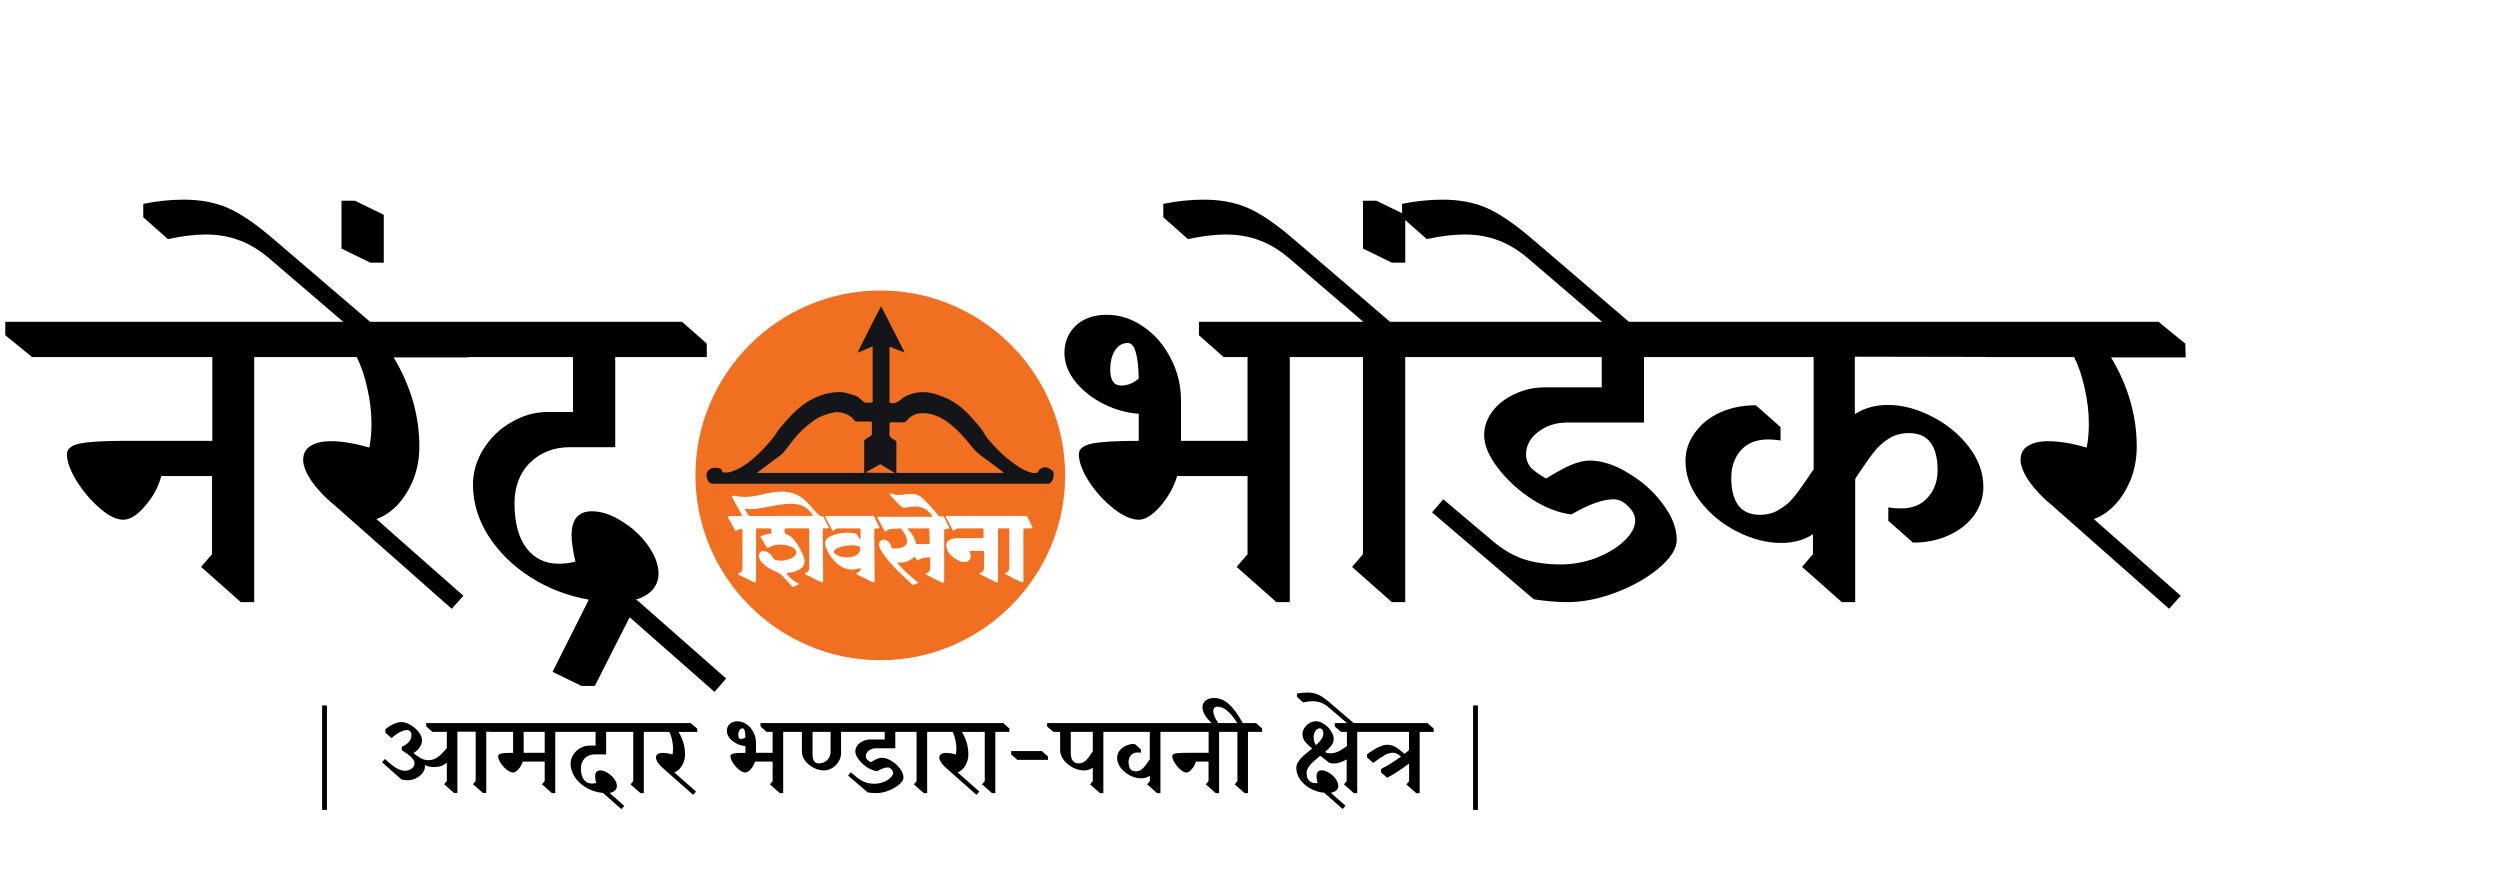
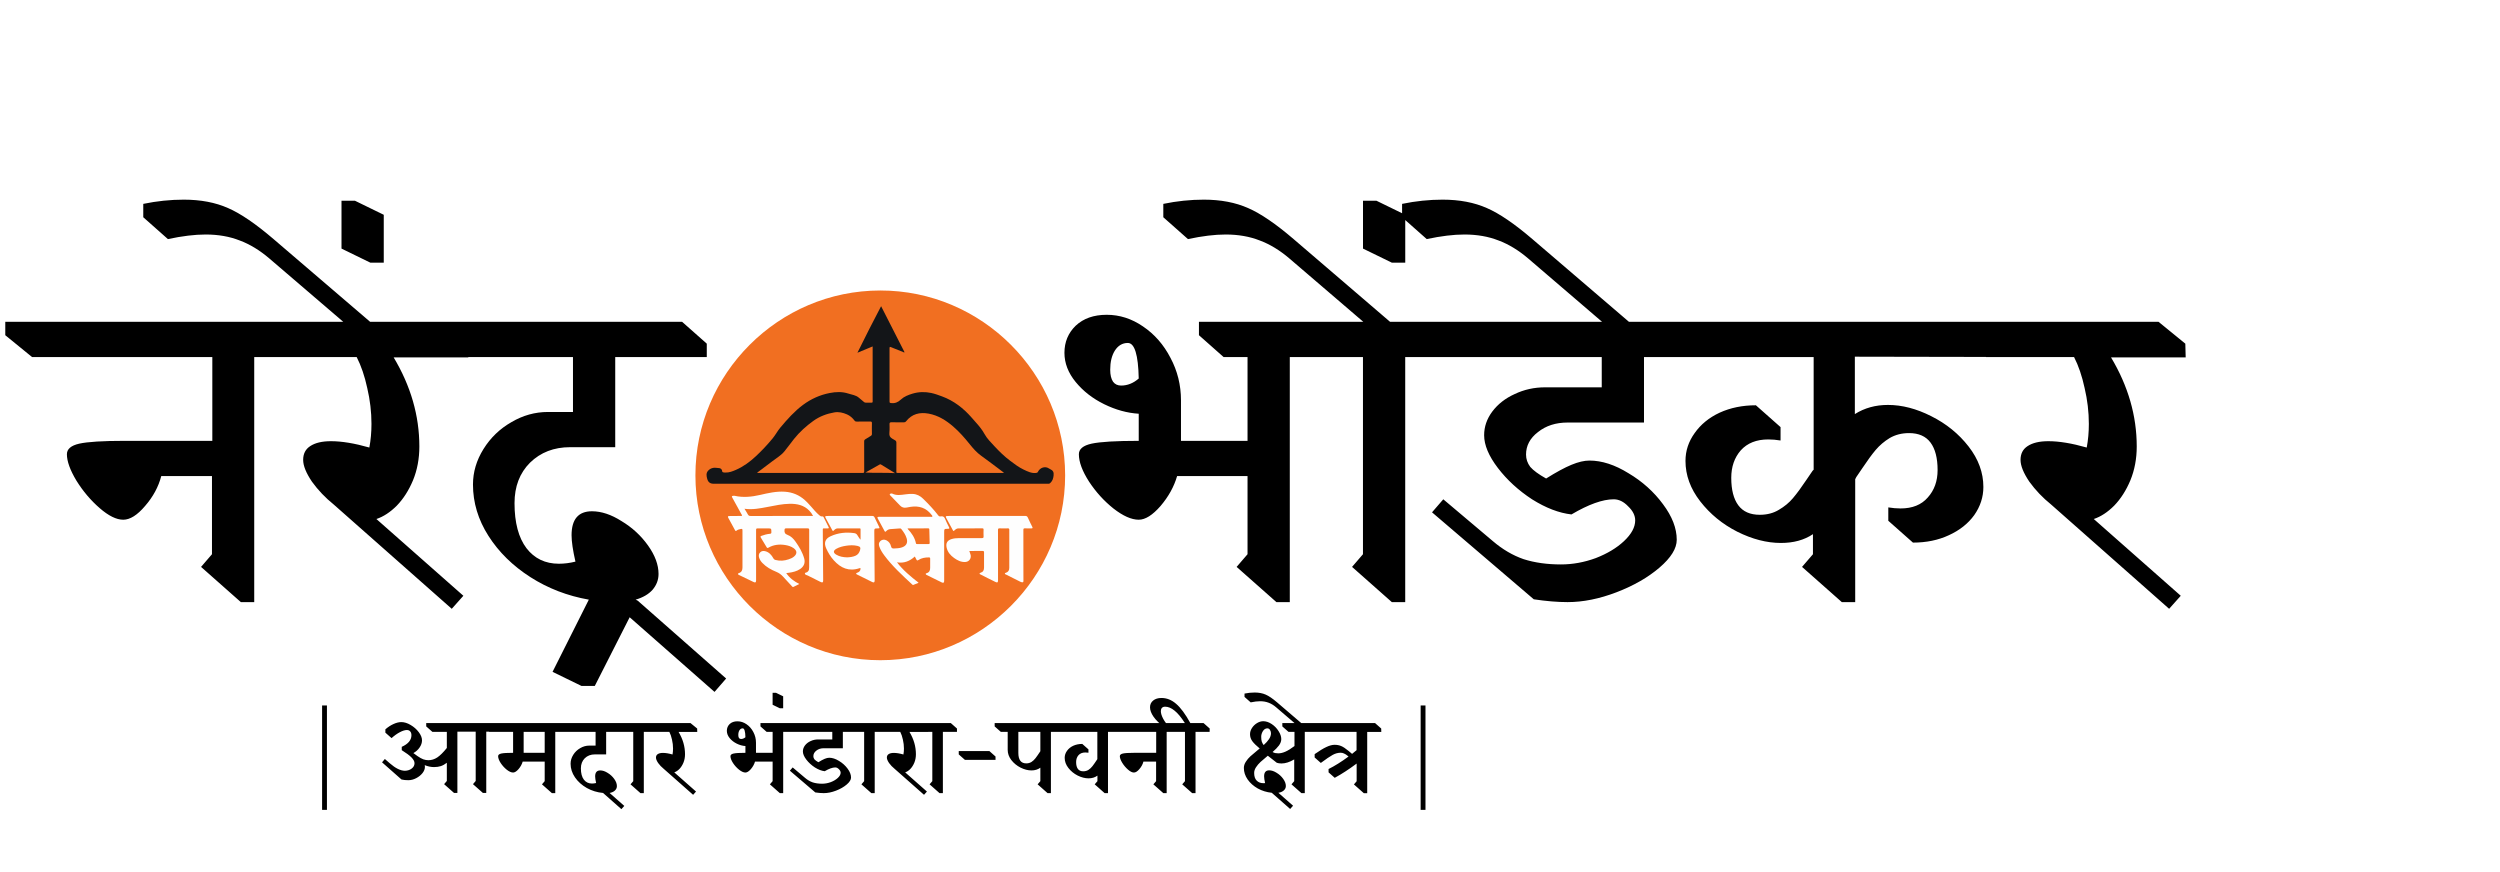
<svg xmlns="http://www.w3.org/2000/svg" width="284" height="99" viewBox="0 0 284 99" fill="none">
  <path d="M28.88 40.56V68.4H27.36L22.84 64.4L24.08 62.96V54.08H18.32C18 55.307 17.387 56.44 16.48 57.48C15.6 58.52 14.773 59.04 14 59.04C13.227 59.04 12.333 58.6 11.32 57.72C10.307 56.84 9.427 55.8 8.68 54.6C7.96 53.4 7.6 52.4 7.6 51.6C7.6 51.013 8.067 50.613 9 50.4C9.96 50.187 11.68 50.08 14.16 50.08H24.12V40.56H3.64L0.6 38.08V36.56H32.52L35.32 39.04L35.28 40.56H28.88ZM44.719 40.6C46.665 43.853 47.639 47.227 47.639 50.72C47.639 52.107 47.399 53.387 46.919 54.56C46.439 55.707 45.825 56.667 45.079 57.44C44.332 58.187 43.559 58.693 42.759 58.96L52.639 67.68L51.319 69.16L37.919 57.32C36.959 56.547 36.132 55.68 35.439 54.72C34.772 53.733 34.439 52.907 34.439 52.24C34.439 51.547 34.705 51.027 35.239 50.68C35.799 50.307 36.585 50.12 37.599 50.12C38.825 50.12 40.279 50.36 41.959 50.84C42.119 49.987 42.199 49.093 42.199 48.16C42.199 46.8 42.039 45.44 41.719 44.08C41.425 42.72 41.025 41.547 40.519 40.56H30.519L27.479 38.08V36.56H50.119L53.159 39.04L53.199 40.6H44.719ZM20.875 22.68C22.795 22.68 24.475 23 25.915 23.64C27.329 24.253 29.049 25.427 31.075 27.16L42.515 36.96L41.235 38.48L30.595 29.36C29.502 28.427 28.382 27.747 27.235 27.32C26.089 26.867 24.795 26.64 23.355 26.64C22.129 26.64 20.702 26.813 19.075 27.16L16.275 24.68V23.16C17.822 22.84 19.355 22.68 20.875 22.68ZM43.595 29.84H42.075L38.795 28.24V22.8H40.315L43.595 24.4V29.84ZM71.53 70.12L67.57 77.92H66.05L62.77 76.32L66.89 68.12C64.464 67.693 62.25 66.84 60.25 65.56C58.25 64.28 56.664 62.72 55.49 60.88C54.317 59.04 53.73 57.093 53.73 55.04C53.73 53.627 54.13 52.28 54.93 51C55.73 49.72 56.784 48.707 58.09 47.96C59.397 47.187 60.784 46.8 62.25 46.8H65.09V40.56H49.97L47.17 38.08V36.56H77.49L80.29 39.04V40.56H69.89V50.8H64.77C62.93 50.8 61.41 51.387 60.21 52.56C59.037 53.733 58.45 55.267 58.45 57.16C58.45 59.373 58.904 61.08 59.81 62.28C60.717 63.453 61.944 64.04 63.49 64.04C64.104 64.04 64.73 63.96 65.37 63.8C65.077 62.52 64.93 61.52 64.93 60.8C64.93 58.987 65.704 58.08 67.25 58.08C68.317 58.08 69.437 58.453 70.61 59.2C71.81 59.92 72.81 60.84 73.61 61.96C74.41 63.08 74.81 64.16 74.81 65.2C74.81 65.867 74.584 66.467 74.13 67C73.677 67.507 73.037 67.88 72.21 68.12L72.45 68.24L82.49 77.08L81.17 78.6L71.53 70.12Z" fill="black" />
  <path d="M146.52 40.56V68.4H145L140.48 64.4L141.72 62.96V54.08H133.72C133.373 55.28 132.747 56.413 131.84 57.48C130.933 58.52 130.107 59.04 129.36 59.04C128.533 59.04 127.573 58.613 126.48 57.76C125.413 56.907 124.493 55.893 123.72 54.72C122.947 53.52 122.56 52.48 122.56 51.6C122.56 51.013 123.04 50.613 124 50.4C124.987 50.187 126.773 50.08 129.36 50.08V47C128.053 46.92 126.747 46.56 125.44 45.92C124.133 45.28 123.053 44.44 122.2 43.4C121.347 42.36 120.92 41.253 120.92 40.08C120.92 38.853 121.347 37.827 122.2 37C123.08 36.173 124.253 35.76 125.72 35.76C127.187 35.76 128.56 36.2 129.84 37.08C131.147 37.96 132.187 39.147 132.96 40.64C133.76 42.133 134.16 43.747 134.16 45.48V50.08H141.72V40.56H139L136.2 38.08V36.56H150.12L152.92 39.04V40.56H146.52ZM126.12 42C126.12 42.587 126.227 43.04 126.44 43.36C126.653 43.653 126.96 43.8 127.36 43.8C128.08 43.8 128.747 43.533 129.36 43C129.307 40.307 128.893 38.96 128.12 38.96C127.507 38.96 127.013 39.253 126.64 39.84C126.293 40.4 126.12 41.12 126.12 42ZM159.633 40.56V68.4H158.113L153.593 64.4L154.833 62.96V40.56H152.113L149.312 38.08V36.56H154.873L146.472 29.36C145.379 28.427 144.259 27.747 143.112 27.32C141.966 26.867 140.672 26.64 139.232 26.64C138.006 26.64 136.579 26.813 134.952 27.16L132.152 24.68V23.16C133.699 22.84 135.232 22.68 136.752 22.68C138.672 22.68 140.352 23 141.792 23.64C143.206 24.253 144.926 25.427 146.952 27.16L157.913 36.56H163.233L166.033 39.04V40.56H159.633ZM159.637 29.84H158.117L154.837 28.24V22.8H156.357L159.637 24.4V29.84ZM178.078 48C176.744 48 175.624 48.36 174.718 49.08C173.811 49.773 173.358 50.627 173.358 51.64C173.358 52.147 173.518 52.613 173.838 53.04C174.184 53.44 174.784 53.88 175.638 54.36C176.784 53.64 177.744 53.12 178.518 52.8C179.291 52.48 179.971 52.32 180.558 52.32C181.971 52.32 183.451 52.8 184.998 53.76C186.571 54.693 187.878 55.867 188.918 57.28C189.958 58.667 190.478 60.013 190.478 61.32C190.478 62.307 189.824 63.36 188.518 64.48C187.211 65.6 185.584 66.533 183.638 67.28C181.691 68.027 179.838 68.4 178.078 68.4C176.931 68.4 175.651 68.293 174.238 68.08L162.678 58.2L163.958 56.72L169.598 61.48C170.691 62.413 171.851 63.093 173.078 63.52C174.331 63.92 175.744 64.12 177.318 64.12C178.651 64.12 179.971 63.88 181.278 63.4C182.584 62.893 183.651 62.253 184.477 61.48C185.331 60.68 185.758 59.893 185.758 59.12C185.758 58.56 185.491 58.027 184.958 57.52C184.451 56.987 183.904 56.72 183.318 56.72C182.064 56.72 180.464 57.293 178.518 58.44C177.104 58.28 175.611 57.707 174.038 56.72C172.491 55.707 171.198 54.52 170.158 53.16C169.118 51.8 168.598 50.56 168.598 49.44C168.598 48.48 168.904 47.587 169.518 46.76C170.158 45.907 171.011 45.24 172.078 44.76C173.144 44.253 174.291 44 175.518 44H181.958V40.56H160.837L158.037 38.08V36.56H191.958L194.758 39.04V40.56H186.758V48H178.078ZM163.877 22.68C165.797 22.68 167.477 23 168.917 23.64C170.331 24.253 172.051 25.427 174.077 27.16L185.517 36.96L184.237 38.48L173.597 29.36C172.504 28.427 171.384 27.747 170.237 27.32C169.091 26.867 167.797 26.64 166.357 26.64C165.131 26.64 163.704 26.813 162.077 27.16L159.277 24.68V23.16C160.824 22.84 162.357 22.68 163.877 22.68ZM210.711 47.04C211.804 46.347 213.058 46 214.471 46C216.071 46 217.711 46.427 219.391 47.28C221.098 48.133 222.511 49.28 223.631 50.72C224.751 52.16 225.311 53.693 225.311 55.32C225.311 56.467 224.964 57.533 224.271 58.52C223.578 59.48 222.618 60.24 221.391 60.8C220.191 61.36 218.831 61.64 217.311 61.64L214.511 59.16V57.64C214.991 57.72 215.458 57.76 215.911 57.76C217.244 57.76 218.271 57.347 218.991 56.52C219.738 55.693 220.111 54.653 220.111 53.4C220.111 52.04 219.844 51 219.311 50.28C218.778 49.56 217.964 49.2 216.871 49.2C216.044 49.2 215.311 49.387 214.671 49.76C214.058 50.133 213.524 50.587 213.071 51.12C212.644 51.627 212.138 52.32 211.551 53.2L210.871 54.2L210.751 54.44V68.4H209.231L204.711 64.4L205.951 62.96V60.68C204.964 61.347 203.751 61.68 202.311 61.68C200.711 61.68 199.058 61.253 197.351 60.4C195.671 59.547 194.271 58.4 193.151 56.96C192.031 55.52 191.471 53.987 191.471 52.36C191.471 51.213 191.818 50.16 192.511 49.2C193.204 48.213 194.151 47.44 195.351 46.88C196.578 46.32 197.951 46.04 199.471 46.04L202.271 48.52V50.04C201.791 49.96 201.324 49.92 200.871 49.92C199.538 49.92 198.498 50.333 197.751 51.16C197.031 51.987 196.671 53.027 196.671 54.28C196.671 55.64 196.938 56.68 197.471 57.4C198.004 58.12 198.818 58.48 199.911 58.48C200.738 58.48 201.458 58.293 202.071 57.92C202.711 57.547 203.244 57.107 203.671 56.6C204.124 56.067 204.644 55.36 205.231 54.48L205.911 53.48L206.031 53.36V40.56H188.111L185.311 38.08V36.56H228.791L231.591 39.04V40.56L210.711 40.52V47.04ZM239.813 40.6C241.759 43.853 242.733 47.227 242.733 50.72C242.733 52.107 242.493 53.387 242.013 54.56C241.533 55.707 240.919 56.667 240.173 57.44C239.426 58.187 238.653 58.693 237.853 58.96L247.733 67.68L246.413 69.16L233.013 57.32C232.053 56.547 231.226 55.68 230.533 54.72C229.866 53.733 229.533 52.907 229.533 52.24C229.533 51.547 229.799 51.027 230.333 50.68C230.893 50.307 231.679 50.12 232.692 50.12C233.919 50.12 235.373 50.36 237.053 50.84C237.213 49.987 237.293 49.093 237.293 48.16C237.293 46.8 237.133 45.44 236.812 44.08C236.519 42.72 236.119 41.547 235.613 40.56H225.612L222.572 38.08V36.56H245.213L248.253 39.04L248.293 40.6H239.813Z" fill="black" />
-   <path d="M37.14 92H36.59V80.14H37.14V92ZM55.239 83.12V90.08H54.859L53.73 89.08L54.039 88.72V83.12H51.959V90.08H51.58L50.45 89.08L50.76 88.72V86.65C50.539 86.823 50.313 86.95 50.08 87.03C49.853 87.103 49.596 87.14 49.309 87.14C48.956 87.14 48.603 87.067 48.249 86.92C48.263 87 48.27 87.06 48.27 87.1C48.276 87.34 48.186 87.58 47.999 87.82C47.813 88.053 47.573 88.247 47.279 88.4C46.986 88.553 46.686 88.63 46.38 88.63C46.266 88.63 46.13 88.623 45.969 88.61C45.809 88.59 45.69 88.57 45.609 88.55L43.4 86.6L43.719 86.22L44.27 86.7C44.923 87.273 45.503 87.56 46.01 87.56C46.323 87.547 46.58 87.46 46.779 87.3C46.986 87.14 47.09 86.94 47.09 86.7C47.09 86.5 46.976 86.283 46.749 86.05C46.523 85.817 46.153 85.54 45.639 85.22V84.84C45.999 84.68 46.273 84.49 46.459 84.27C46.646 84.043 46.739 83.797 46.739 83.53C46.739 83.337 46.693 83.19 46.599 83.09C46.513 82.983 46.386 82.93 46.219 82.93C45.999 82.93 45.733 83.013 45.419 83.18C45.113 83.34 44.8 83.563 44.48 83.85L43.779 83.23V82.85C44.08 82.59 44.386 82.39 44.7 82.25C45.02 82.103 45.316 82.03 45.59 82.03C45.929 82.03 46.283 82.14 46.65 82.36C47.016 82.573 47.323 82.843 47.569 83.17C47.816 83.497 47.94 83.807 47.94 84.1C47.94 84.38 47.849 84.65 47.669 84.91C47.496 85.17 47.26 85.383 46.959 85.55C47.113 85.65 47.273 85.767 47.44 85.9C47.679 86.067 47.896 86.187 48.09 86.26C48.289 86.327 48.48 86.36 48.66 86.36C49.013 86.36 49.349 86.257 49.669 86.05C49.989 85.837 50.353 85.477 50.76 84.97V83.14H49.12L48.419 82.52V82.14H56.139L56.84 82.76V83.12H55.239ZM63.078 83.14V90.1H62.697L61.568 89.1L61.877 88.74V86.52H59.377C59.291 86.82 59.134 87.103 58.907 87.37C58.681 87.63 58.474 87.76 58.288 87.76C58.081 87.76 57.841 87.653 57.568 87.44C57.301 87.227 57.071 86.973 56.877 86.68C56.684 86.38 56.587 86.12 56.587 85.9C56.587 85.753 56.708 85.653 56.947 85.6C57.194 85.547 57.641 85.52 58.288 85.52V83.14H55.578L54.837 82.52V82.14H63.977L64.677 82.76V83.14H63.078ZM61.877 83.14H59.487V85.52H61.867L61.877 85.53V83.14ZM67.569 85.7C67.109 85.7 66.729 85.847 66.429 86.14C66.136 86.433 65.989 86.817 65.989 87.29C65.989 87.843 66.103 88.27 66.329 88.57C66.556 88.863 66.863 89.01 67.249 89.01C67.403 89.01 67.559 88.99 67.719 88.95C67.646 88.63 67.609 88.38 67.609 88.2C67.609 87.747 67.803 87.52 68.189 87.52C68.456 87.52 68.736 87.613 69.029 87.8C69.329 87.98 69.579 88.21 69.779 88.49C69.979 88.77 70.079 89.04 70.079 89.3C70.079 89.493 70.006 89.66 69.859 89.8C69.713 89.94 69.509 90.033 69.249 90.08L70.919 91.55L70.589 91.92L68.509 90.08C67.849 90.02 67.236 89.833 66.669 89.52C66.103 89.2 65.653 88.797 65.319 88.31C64.986 87.823 64.819 87.307 64.819 86.76C64.819 86.407 64.919 86.07 65.119 85.75C65.319 85.43 65.583 85.177 65.909 84.99C66.236 84.797 66.583 84.7 66.949 84.7H67.659V83.14H63.879L63.179 82.52V82.14H70.759L71.459 82.76V83.14H68.859V85.7H67.569ZM73.137 83.14V90.1H72.757L71.627 89.1L71.937 88.74V83.14H71.257L70.557 82.52V82.14H74.037L74.737 82.76V83.14H73.137ZM77.088 83.15C77.575 83.963 77.818 84.807 77.818 85.68C77.818 86.027 77.758 86.347 77.638 86.64C77.518 86.927 77.365 87.167 77.178 87.36C76.991 87.547 76.798 87.673 76.598 87.74L79.068 89.92L78.738 90.29L75.388 87.33C75.148 87.137 74.941 86.92 74.768 86.68C74.601 86.433 74.518 86.227 74.518 86.06C74.518 85.887 74.585 85.757 74.718 85.67C74.858 85.577 75.055 85.53 75.308 85.53C75.615 85.53 75.978 85.59 76.398 85.71C76.438 85.497 76.458 85.273 76.458 85.04C76.458 84.7 76.418 84.36 76.338 84.02C76.265 83.68 76.165 83.387 76.038 83.14H73.538L72.778 82.52V82.14H78.438L79.198 82.76L79.208 83.15H77.088ZM88.97 83.14V90.1H88.59L87.46 89.1L87.77 88.74V86.52H85.77C85.683 86.82 85.526 87.103 85.3 87.37C85.073 87.63 84.867 87.76 84.68 87.76C84.473 87.76 84.233 87.653 83.96 87.44C83.693 87.227 83.463 86.973 83.27 86.68C83.076 86.38 82.98 86.12 82.98 85.9C82.98 85.753 83.1 85.653 83.34 85.6C83.587 85.547 84.033 85.52 84.68 85.52V84.75C84.353 84.73 84.026 84.64 83.7 84.48C83.373 84.32 83.103 84.11 82.89 83.85C82.677 83.59 82.57 83.313 82.57 83.02C82.57 82.713 82.677 82.457 82.89 82.25C83.11 82.043 83.403 81.94 83.77 81.94C84.136 81.94 84.48 82.05 84.8 82.27C85.126 82.49 85.386 82.787 85.58 83.16C85.78 83.533 85.88 83.937 85.88 84.37V85.52H87.77V83.14H87.09L86.39 82.52V82.14H89.87L90.57 82.76V83.14H88.97ZM83.87 83.5C83.87 83.647 83.897 83.76 83.95 83.84C84.003 83.913 84.08 83.95 84.18 83.95C84.36 83.95 84.526 83.883 84.68 83.75C84.666 83.077 84.563 82.74 84.37 82.74C84.216 82.74 84.093 82.813 84 82.96C83.913 83.1 83.87 83.28 83.87 83.5ZM99.535 85C99.201 85 98.921 85.09 98.695 85.27C98.468 85.443 98.355 85.657 98.355 85.91C98.355 86.037 98.395 86.153 98.475 86.26C98.561 86.36 98.712 86.47 98.925 86.59C99.212 86.41 99.451 86.28 99.645 86.2C99.838 86.12 100.008 86.08 100.155 86.08C100.508 86.08 100.878 86.2 101.265 86.44C101.658 86.673 101.985 86.967 102.245 87.32C102.505 87.667 102.635 88.003 102.635 88.33C102.635 88.577 102.472 88.84 102.145 89.12C101.818 89.4 101.412 89.633 100.925 89.82C100.438 90.007 99.975 90.1 99.535 90.1C99.248 90.1 98.928 90.073 98.575 90.02L96.335 88.1L96.655 87.73L97.155 88.15C97.541 88.477 97.895 88.707 98.215 88.84C98.535 88.967 98.912 89.03 99.345 89.03C99.678 89.03 100.008 88.97 100.335 88.85C100.662 88.723 100.928 88.563 101.135 88.37C101.348 88.17 101.455 87.973 101.455 87.78C101.455 87.64 101.388 87.507 101.255 87.38C101.128 87.247 100.992 87.18 100.845 87.18C100.532 87.18 100.132 87.323 99.645 87.61C99.291 87.57 98.918 87.427 98.525 87.18C98.138 86.927 97.815 86.63 97.555 86.29C97.295 85.95 97.165 85.64 97.165 85.36C97.165 85.12 97.242 84.897 97.395 84.69C97.555 84.477 97.768 84.31 98.035 84.19C98.302 84.063 98.588 84 98.895 84H100.505V83.14H95.545V85.56C95.545 85.88 95.455 86.193 95.275 86.5C95.095 86.8 94.855 87.047 94.555 87.24C94.255 87.427 93.935 87.52 93.595 87.52C93.222 87.52 92.838 87.423 92.445 87.23C92.058 87.03 91.735 86.767 91.475 86.44C91.222 86.113 91.095 85.763 91.095 85.39V83.14H90.315L89.615 82.52V82.14H103.005L103.705 82.76V83.14H101.705V85H99.535ZM93.005 86.72C93.218 86.72 93.428 86.673 93.635 86.58C93.841 86.48 94.011 86.33 94.145 86.13C94.285 85.923 94.355 85.67 94.355 85.37V83.14H92.305V85.73C92.305 86.39 92.538 86.72 93.005 86.72ZM105.324 83.14V90.1H104.944L103.814 89.1L104.124 88.74V83.14H103.444L102.744 82.52V82.14H106.224L106.924 82.76V83.14H105.324ZM109.275 83.15C109.762 83.963 110.005 84.807 110.005 85.68C110.005 86.027 109.945 86.347 109.825 86.64C109.705 86.927 109.552 87.167 109.365 87.36C109.179 87.547 108.985 87.673 108.785 87.74L111.255 89.92L110.925 90.29L107.575 87.33C107.335 87.137 107.129 86.92 106.955 86.68C106.789 86.433 106.705 86.227 106.705 86.06C106.705 85.887 106.772 85.757 106.905 85.67C107.045 85.577 107.242 85.53 107.495 85.53C107.802 85.53 108.165 85.59 108.585 85.71C108.625 85.497 108.645 85.273 108.645 85.04C108.645 84.7 108.605 84.36 108.525 84.02C108.452 83.68 108.352 83.387 108.225 83.14H105.725L104.965 82.52V82.14H110.625L111.385 82.76L111.395 83.15H109.275ZM113.068 83.14V90.1H112.688L111.558 89.1L111.868 88.74V83.14H111.188L110.488 82.52V82.14H113.968L114.668 82.76V83.14H113.068ZM119.05 86.32H115.57L114.87 85.7V85.32H118.35L119.05 85.94V86.32ZM126.941 83.14H125.341V90.1H124.961L123.831 89.1L124.141 88.74V87.21C123.861 87.417 123.524 87.52 123.131 87.52C122.731 87.52 122.317 87.413 121.891 87.2C121.471 86.987 121.121 86.7 120.841 86.34C120.567 85.98 120.431 85.597 120.431 85.19V83.14H119.651L118.951 82.52V82.14H126.231L126.941 82.76V83.14ZM121.641 83.14V85.53C121.641 86.323 121.941 86.72 122.541 86.72C122.761 86.72 122.957 86.667 123.131 86.56C123.304 86.447 123.457 86.303 123.591 86.13C123.731 85.95 123.914 85.687 124.141 85.34V83.14H121.641ZM133.425 83.14H131.825V90.1H131.445L130.315 89.1L130.625 88.74V88.11C130.345 88.317 130.008 88.42 129.615 88.42C129.215 88.42 128.802 88.313 128.375 88.1C127.955 87.887 127.605 87.6 127.325 87.24C127.045 86.88 126.905 86.497 126.905 86.09C126.905 85.803 126.992 85.54 127.165 85.3C127.338 85.053 127.575 84.86 127.875 84.72C128.182 84.58 128.525 84.51 128.905 84.51L129.605 85.13V85.51C129.485 85.49 129.368 85.48 129.255 85.48C128.922 85.48 128.662 85.583 128.475 85.79C128.295 85.997 128.205 86.257 128.205 86.57C128.205 86.91 128.272 87.17 128.405 87.35C128.538 87.53 128.742 87.62 129.015 87.62C129.235 87.62 129.432 87.567 129.605 87.46C129.778 87.347 129.932 87.203 130.065 87.03C130.205 86.85 130.388 86.587 130.615 86.24V83.14H126.135L125.435 82.52V82.14H132.715L133.425 82.76V83.14ZM138.49 83.14V90.1H138.11L136.98 89.1L137.29 88.74V86.52H135.85C135.77 86.827 135.616 87.11 135.39 87.37C135.17 87.63 134.963 87.76 134.77 87.76C134.576 87.76 134.353 87.65 134.1 87.43C133.846 87.21 133.626 86.95 133.44 86.65C133.26 86.35 133.17 86.1 133.17 85.9C133.17 85.753 133.286 85.653 133.52 85.6C133.76 85.547 134.19 85.52 134.81 85.52H137.3V83.14H132.18L131.42 82.52V82.14H139.4L140.1 82.76L140.09 83.14H138.49ZM141.769 83.14V90.1H141.389L140.259 89.1L140.569 88.74V83.14H139.889L139.189 82.52V82.14H140.559C140.146 81.493 139.756 81.023 139.389 80.73C139.023 80.43 138.666 80.28 138.319 80.28C138.153 80.28 138.029 80.327 137.949 80.42C137.869 80.507 137.829 80.627 137.829 80.78C137.829 81.027 137.919 81.32 138.099 81.66C138.279 81.993 138.516 82.303 138.809 82.59H138.209C137.669 82.197 137.266 81.807 136.999 81.42C136.733 81.033 136.599 80.677 136.599 80.35C136.599 80.03 136.719 79.773 136.959 79.58C137.193 79.387 137.506 79.29 137.899 79.29C138.499 79.29 139.053 79.51 139.559 79.95C140.073 80.383 140.613 81.113 141.179 82.14H142.679L143.379 82.76L143.369 83.14H141.769ZM154.18 83.14V90.1H153.8L152.67 89.1L152.98 88.74V86.27C152.46 86.577 151.98 86.73 151.54 86.73C151.326 86.73 151.146 86.703 151 86.65L149.98 85.85C149.633 86.137 149.356 86.373 149.15 86.56C148.95 86.747 148.78 86.947 148.64 87.16C148.5 87.373 148.43 87.59 148.43 87.81C148.43 88.197 148.526 88.487 148.72 88.68C148.913 88.873 149.166 88.97 149.48 88.97C149.566 88.97 149.63 88.967 149.67 88.96C149.596 88.627 149.56 88.37 149.56 88.19C149.56 87.737 149.753 87.51 150.14 87.51C150.406 87.51 150.686 87.603 150.98 87.79C151.28 87.97 151.53 88.2 151.73 88.48C151.93 88.76 152.03 89.03 152.03 89.29C152.03 89.483 151.953 89.65 151.8 89.79C151.646 89.93 151.44 90.02 151.18 90.06L152.85 91.53L152.52 91.9L150.43 90.06C149.856 90 149.326 89.837 148.84 89.57C148.36 89.297 147.976 88.957 147.69 88.55C147.403 88.137 147.26 87.7 147.26 87.24C147.26 87 147.333 86.767 147.48 86.54C147.626 86.307 147.803 86.097 148.01 85.91C148.223 85.717 148.506 85.477 148.86 85.19L149.06 85.03C148.673 84.71 148.393 84.433 148.22 84.2C148.046 83.96 147.96 83.697 147.96 83.41C147.96 83.163 148.033 82.927 148.18 82.7C148.333 82.467 148.526 82.28 148.76 82.14C148.993 82 149.226 81.93 149.46 81.93C149.78 81.93 150.1 82.037 150.42 82.25C150.74 82.463 151 82.73 151.2 83.05C151.406 83.37 151.51 83.673 151.51 83.96C151.51 84.2 151.423 84.44 151.25 84.68C151.076 84.913 150.833 85.163 150.52 85.43C150.633 85.49 150.736 85.53 150.83 85.55C150.93 85.57 151.043 85.58 151.17 85.58C151.43 85.58 151.706 85.513 152 85.38C152.293 85.247 152.63 85.037 153.01 84.75V83.14H152.33L151.63 82.52V82.14H155.11L155.81 82.76L155.78 83.14H154.18ZM149.23 83.69C149.23 83.903 149.25 84.083 149.29 84.23C149.336 84.377 149.41 84.513 149.51 84.64C149.77 84.407 149.973 84.18 150.12 83.96C150.266 83.74 150.34 83.517 150.34 83.29C150.34 83.163 150.303 83.04 150.23 82.92C150.156 82.8 150.056 82.74 149.93 82.74C149.723 82.74 149.553 82.847 149.42 83.06C149.293 83.267 149.23 83.48 149.23 83.7V83.69ZM148.485 78.67C148.965 78.67 149.385 78.75 149.745 78.91C150.098 79.063 150.528 79.357 151.035 79.79L153.895 82.24L153.575 82.62L150.915 80.34C150.642 80.107 150.362 79.937 150.075 79.83C149.788 79.717 149.465 79.66 149.105 79.66C148.798 79.66 148.442 79.703 148.035 79.79L147.335 79.17V78.79C147.722 78.71 148.105 78.67 148.485 78.67ZM161.272 83.15V90.11H160.892L159.762 89.11L160.072 88.75V86.74C159.212 87.387 158.382 87.927 157.582 88.36L156.882 87.74V87.36C157.582 87.013 158.339 86.54 159.152 85.94L159.102 85.9C158.929 85.753 158.775 85.653 158.642 85.6C158.515 85.54 158.389 85.51 158.262 85.51C157.949 85.51 157.642 85.593 157.342 85.76C157.049 85.92 156.602 86.223 156.002 86.67L155.302 86.05V85.67C155.842 85.29 156.285 85.02 156.632 84.86C156.985 84.693 157.295 84.61 157.562 84.61C157.849 84.61 158.099 84.657 158.312 84.75C158.532 84.837 158.819 85.027 159.172 85.32L159.552 85.64C159.732 85.5 159.902 85.36 160.062 85.22V83.14H154.912L154.212 82.52V82.14H162.162L162.862 82.76L162.872 83.15H161.272ZM167.892 92H167.342V80.14H167.892V92Z" fill="black" />
+   <path d="M37.14 92H36.59V80.14H37.14V92ZM55.239 83.12V90.08H54.859L53.73 89.08L54.039 88.72V83.12H51.959V90.08H51.58L50.45 89.08L50.76 88.72V86.65C50.539 86.823 50.313 86.95 50.08 87.03C49.853 87.103 49.596 87.14 49.309 87.14C48.956 87.14 48.603 87.067 48.249 86.92C48.263 87 48.27 87.06 48.27 87.1C48.276 87.34 48.186 87.58 47.999 87.82C47.813 88.053 47.573 88.247 47.279 88.4C46.986 88.553 46.686 88.63 46.38 88.63C46.266 88.63 46.13 88.623 45.969 88.61C45.809 88.59 45.69 88.57 45.609 88.55L43.4 86.6L43.719 86.22L44.27 86.7C44.923 87.273 45.503 87.56 46.01 87.56C46.323 87.547 46.58 87.46 46.779 87.3C46.986 87.14 47.09 86.94 47.09 86.7C47.09 86.5 46.976 86.283 46.749 86.05C46.523 85.817 46.153 85.54 45.639 85.22V84.84C45.999 84.68 46.273 84.49 46.459 84.27C46.646 84.043 46.739 83.797 46.739 83.53C46.739 83.337 46.693 83.19 46.599 83.09C46.513 82.983 46.386 82.93 46.219 82.93C45.999 82.93 45.733 83.013 45.419 83.18C45.113 83.34 44.8 83.563 44.48 83.85L43.779 83.23V82.85C44.08 82.59 44.386 82.39 44.7 82.25C45.02 82.103 45.316 82.03 45.59 82.03C45.929 82.03 46.283 82.14 46.65 82.36C47.016 82.573 47.323 82.843 47.569 83.17C47.816 83.497 47.94 83.807 47.94 84.1C47.94 84.38 47.849 84.65 47.669 84.91C47.496 85.17 47.26 85.383 46.959 85.55C47.113 85.65 47.273 85.767 47.44 85.9C47.679 86.067 47.896 86.187 48.09 86.26C48.289 86.327 48.48 86.36 48.66 86.36C49.013 86.36 49.349 86.257 49.669 86.05C49.989 85.837 50.353 85.477 50.76 84.97V83.14H49.12L48.419 82.52V82.14H56.139L56.84 82.76V83.12H55.239ZM63.078 83.14V90.1H62.697L61.568 89.1L61.877 88.74V86.52H59.377C59.291 86.82 59.134 87.103 58.907 87.37C58.681 87.63 58.474 87.76 58.288 87.76C58.081 87.76 57.841 87.653 57.568 87.44C57.301 87.227 57.071 86.973 56.877 86.68C56.684 86.38 56.587 86.12 56.587 85.9C56.587 85.753 56.708 85.653 56.947 85.6C57.194 85.547 57.641 85.52 58.288 85.52V83.14H55.578L54.837 82.52V82.14H63.977L64.677 82.76V83.14H63.078ZM61.877 83.14H59.487V85.52H61.867L61.877 85.53V83.14ZM67.569 85.7C67.109 85.7 66.729 85.847 66.429 86.14C66.136 86.433 65.989 86.817 65.989 87.29C65.989 87.843 66.103 88.27 66.329 88.57C66.556 88.863 66.863 89.01 67.249 89.01C67.403 89.01 67.559 88.99 67.719 88.95C67.646 88.63 67.609 88.38 67.609 88.2C67.609 87.747 67.803 87.52 68.189 87.52C68.456 87.52 68.736 87.613 69.029 87.8C69.329 87.98 69.579 88.21 69.779 88.49C69.979 88.77 70.079 89.04 70.079 89.3C70.079 89.493 70.006 89.66 69.859 89.8C69.713 89.94 69.509 90.033 69.249 90.08L70.919 91.55L70.589 91.92L68.509 90.08C67.849 90.02 67.236 89.833 66.669 89.52C66.103 89.2 65.653 88.797 65.319 88.31C64.986 87.823 64.819 87.307 64.819 86.76C64.819 86.407 64.919 86.07 65.119 85.75C65.319 85.43 65.583 85.177 65.909 84.99C66.236 84.797 66.583 84.7 66.949 84.7H67.659V83.14H63.879L63.179 82.52V82.14H70.759L71.459 82.76V83.14H68.859V85.7H67.569ZM73.137 83.14V90.1H72.757L71.627 89.1L71.937 88.74V83.14H71.257L70.557 82.52V82.14H74.037L74.737 82.76V83.14H73.137ZM77.088 83.15C77.575 83.963 77.818 84.807 77.818 85.68C77.818 86.027 77.758 86.347 77.638 86.64C77.518 86.927 77.365 87.167 77.178 87.36C76.991 87.547 76.798 87.673 76.598 87.74L79.068 89.92L78.738 90.29L75.388 87.33C75.148 87.137 74.941 86.92 74.768 86.68C74.601 86.433 74.518 86.227 74.518 86.06C74.518 85.887 74.585 85.757 74.718 85.67C74.858 85.577 75.055 85.53 75.308 85.53C75.615 85.53 75.978 85.59 76.398 85.71C76.438 85.497 76.458 85.273 76.458 85.04C76.458 84.7 76.418 84.36 76.338 84.02C76.265 83.68 76.165 83.387 76.038 83.14H73.538L72.778 82.52V82.14H78.438L79.198 82.76L79.208 83.15H77.088ZM88.97 83.14V90.1H88.59L87.46 89.1L87.77 88.74V86.52H85.77C85.683 86.82 85.526 87.103 85.3 87.37C85.073 87.63 84.867 87.76 84.68 87.76C84.473 87.76 84.233 87.653 83.96 87.44C83.693 87.227 83.463 86.973 83.27 86.68C83.076 86.38 82.98 86.12 82.98 85.9C82.98 85.753 83.1 85.653 83.34 85.6C83.587 85.547 84.033 85.52 84.68 85.52V84.75C84.353 84.73 84.026 84.64 83.7 84.48C83.373 84.32 83.103 84.11 82.89 83.85C82.677 83.59 82.57 83.313 82.57 83.02C82.57 82.713 82.677 82.457 82.89 82.25C83.11 82.043 83.403 81.94 83.77 81.94C84.136 81.94 84.48 82.05 84.8 82.27C85.126 82.49 85.386 82.787 85.58 83.16C85.78 83.533 85.88 83.937 85.88 84.37V85.52H87.77V83.14H87.09L86.39 82.52V82.14H89.87L90.57 82.76V83.14H88.97ZM83.87 83.5C83.87 83.647 83.897 83.76 83.95 83.84C84.003 83.913 84.08 83.95 84.18 83.95C84.36 83.95 84.526 83.883 84.68 83.75C84.666 83.077 84.563 82.74 84.37 82.74C84.216 82.74 84.093 82.813 84 82.96C83.913 83.1 83.87 83.28 83.87 83.5ZM88.968 80.46H88.588L87.768 80.06V78.7H88.148L88.968 79.1V80.46ZM93.578 85C93.245 85 92.965 85.09 92.738 85.27C92.511 85.443 92.398 85.657 92.398 85.91C92.398 86.037 92.438 86.153 92.518 86.26C92.605 86.36 92.755 86.47 92.968 86.59C93.255 86.41 93.495 86.28 93.688 86.2C93.881 86.12 94.051 86.08 94.198 86.08C94.551 86.08 94.921 86.2 95.308 86.44C95.701 86.673 96.028 86.967 96.288 87.32C96.548 87.667 96.678 88.003 96.678 88.33C96.678 88.577 96.515 88.84 96.188 89.12C95.861 89.4 95.455 89.633 94.968 89.82C94.481 90.007 94.018 90.1 93.578 90.1C93.291 90.1 92.971 90.073 92.618 90.02L89.728 87.55L90.048 87.18L91.458 88.37C91.731 88.603 92.021 88.773 92.328 88.88C92.641 88.98 92.995 89.03 93.388 89.03C93.721 89.03 94.051 88.97 94.378 88.85C94.705 88.723 94.971 88.563 95.178 88.37C95.391 88.17 95.498 87.973 95.498 87.78C95.498 87.64 95.431 87.507 95.298 87.38C95.171 87.247 95.035 87.18 94.888 87.18C94.575 87.18 94.175 87.323 93.688 87.61C93.335 87.57 92.961 87.427 92.568 87.18C92.181 86.927 91.858 86.63 91.598 86.29C91.338 85.95 91.208 85.64 91.208 85.36C91.208 85.12 91.285 84.897 91.438 84.69C91.598 84.477 91.811 84.31 92.078 84.19C92.345 84.063 92.631 84 92.938 84H94.548V83.14H89.268L88.568 82.52V82.14H97.048L97.748 82.76V83.14H95.748V85H93.578ZM99.367 83.14V90.1H98.987L97.857 89.1L98.167 88.74V83.14H97.487L96.787 82.52V82.14H100.267L100.967 82.76V83.14H99.367ZM103.318 83.15C103.805 83.963 104.048 84.807 104.048 85.68C104.048 86.027 103.988 86.347 103.868 86.64C103.748 86.927 103.595 87.167 103.408 87.36C103.222 87.547 103.028 87.673 102.828 87.74L105.298 89.92L104.968 90.29L101.618 87.33C101.378 87.137 101.172 86.92 100.998 86.68C100.832 86.433 100.748 86.227 100.748 86.06C100.748 85.887 100.815 85.757 100.948 85.67C101.088 85.577 101.285 85.53 101.538 85.53C101.845 85.53 102.208 85.59 102.628 85.71C102.668 85.497 102.688 85.273 102.688 85.04C102.688 84.7 102.648 84.36 102.568 84.02C102.495 83.68 102.395 83.387 102.268 83.14H99.768L99.008 82.52V82.14H104.668L105.428 82.76L105.438 83.15H103.318ZM107.111 83.14V90.1H106.731L105.601 89.1L105.911 88.74V83.14H105.231L104.531 82.52V82.14H108.011L108.711 82.76V83.14H107.111ZM113.092 86.32H109.613L108.913 85.7V85.32H112.393L113.092 85.94V86.32ZM120.984 83.14H119.384V90.1H119.004L117.874 89.1L118.184 88.74V87.21C117.904 87.417 117.567 87.52 117.174 87.52C116.774 87.52 116.36 87.413 115.934 87.2C115.514 86.987 115.164 86.7 114.884 86.34C114.61 85.98 114.474 85.597 114.474 85.19V83.14H113.694L112.994 82.52V82.14H120.274L120.984 82.76V83.14ZM115.684 83.14V85.53C115.684 86.323 115.984 86.72 116.584 86.72C116.804 86.72 117 86.667 117.174 86.56C117.347 86.447 117.5 86.303 117.634 86.13C117.774 85.95 117.957 85.687 118.184 85.34V83.14H115.684ZM127.468 83.14H125.868V90.1H125.488L124.358 89.1L124.668 88.74V88.11C124.388 88.317 124.051 88.42 123.658 88.42C123.258 88.42 122.845 88.313 122.418 88.1C121.998 87.887 121.648 87.6 121.368 87.24C121.088 86.88 120.948 86.497 120.948 86.09C120.948 85.803 121.035 85.54 121.208 85.3C121.381 85.053 121.618 84.86 121.918 84.72C122.225 84.58 122.568 84.51 122.948 84.51L123.648 85.13V85.51C123.528 85.49 123.411 85.48 123.298 85.48C122.965 85.48 122.705 85.583 122.518 85.79C122.338 85.997 122.248 86.257 122.248 86.57C122.248 86.91 122.315 87.17 122.448 87.35C122.581 87.53 122.785 87.62 123.058 87.62C123.278 87.62 123.475 87.567 123.648 87.46C123.821 87.347 123.975 87.203 124.108 87.03C124.248 86.85 124.431 86.587 124.658 86.24V83.14H120.178L119.478 82.52V82.14H126.758L127.468 82.76V83.14ZM132.533 83.14V90.1H132.153L131.023 89.1L131.333 88.74V86.52H129.893C129.813 86.827 129.659 87.11 129.433 87.37C129.213 87.63 129.006 87.76 128.813 87.76C128.619 87.76 128.396 87.65 128.143 87.43C127.889 87.21 127.669 86.95 127.483 86.65C127.303 86.35 127.213 86.1 127.213 85.9C127.213 85.753 127.329 85.653 127.563 85.6C127.803 85.547 128.233 85.52 128.853 85.52H131.343V83.14H126.222L125.462 82.52V82.14H133.443L134.143 82.76L134.133 83.14H132.533ZM135.812 83.14V90.1H135.432L134.302 89.1L134.612 88.74V83.14H133.932L133.232 82.52V82.14H134.602C134.189 81.493 133.799 81.023 133.432 80.73C133.066 80.43 132.709 80.28 132.362 80.28C132.196 80.28 132.072 80.327 131.992 80.42C131.912 80.507 131.872 80.627 131.872 80.78C131.872 81.027 131.962 81.32 132.142 81.66C132.322 81.993 132.559 82.303 132.852 82.59H132.252C131.712 82.197 131.309 81.807 131.042 81.42C130.776 81.033 130.642 80.677 130.642 80.35C130.642 80.03 130.762 79.773 131.002 79.58C131.236 79.387 131.549 79.29 131.942 79.29C132.542 79.29 133.096 79.51 133.602 79.95C134.116 80.383 134.656 81.113 135.222 82.14H136.722L137.422 82.76L137.412 83.14H135.812ZM148.223 83.14V90.1H147.843L146.713 89.1L147.023 88.74V86.27C146.503 86.577 146.023 86.73 145.583 86.73C145.369 86.73 145.189 86.703 145.043 86.65L144.023 85.85C143.676 86.137 143.399 86.373 143.193 86.56C142.993 86.747 142.823 86.947 142.683 87.16C142.543 87.373 142.473 87.59 142.473 87.81C142.473 88.197 142.569 88.487 142.763 88.68C142.956 88.873 143.209 88.97 143.523 88.97C143.609 88.97 143.673 88.967 143.713 88.96C143.639 88.627 143.603 88.37 143.603 88.19C143.603 87.737 143.796 87.51 144.183 87.51C144.449 87.51 144.729 87.603 145.023 87.79C145.323 87.97 145.573 88.2 145.773 88.48C145.973 88.76 146.073 89.03 146.073 89.29C146.073 89.483 145.996 89.65 145.843 89.79C145.689 89.93 145.483 90.02 145.223 90.06L146.893 91.53L146.562 91.9L144.473 90.06C143.899 90 143.369 89.837 142.882 89.57C142.403 89.297 142.019 88.957 141.733 88.55C141.446 88.137 141.303 87.7 141.303 87.24C141.303 87 141.376 86.767 141.523 86.54C141.669 86.307 141.846 86.097 142.053 85.91C142.266 85.717 142.549 85.477 142.903 85.19L143.103 85.03C142.716 84.71 142.436 84.433 142.263 84.2C142.089 83.96 142.003 83.697 142.003 83.41C142.003 83.163 142.076 82.927 142.223 82.7C142.376 82.467 142.569 82.28 142.803 82.14C143.036 82 143.269 81.93 143.503 81.93C143.823 81.93 144.143 82.037 144.463 82.25C144.783 82.463 145.043 82.73 145.243 83.05C145.449 83.37 145.553 83.673 145.553 83.96C145.553 84.2 145.466 84.44 145.293 84.68C145.119 84.913 144.876 85.163 144.563 85.43C144.676 85.49 144.779 85.53 144.873 85.55C144.973 85.57 145.086 85.58 145.213 85.58C145.473 85.58 145.749 85.513 146.043 85.38C146.336 85.247 146.673 85.037 147.053 84.75V83.14H146.373L145.673 82.52V82.14H149.153L149.853 82.76L149.823 83.14H148.223ZM143.273 83.69C143.273 83.903 143.293 84.083 143.333 84.23C143.379 84.377 143.453 84.513 143.553 84.64C143.813 84.407 144.016 84.18 144.163 83.96C144.309 83.74 144.383 83.517 144.383 83.29C144.383 83.163 144.346 83.04 144.273 82.92C144.199 82.8 144.099 82.74 143.973 82.74C143.766 82.74 143.596 82.847 143.463 83.06C143.336 83.267 143.273 83.48 143.273 83.7V83.69ZM142.528 78.67C143.008 78.67 143.428 78.75 143.788 78.91C144.141 79.063 144.571 79.357 145.078 79.79L147.938 82.24L147.618 82.62L144.958 80.34C144.685 80.107 144.405 79.937 144.118 79.83C143.831 79.717 143.508 79.66 143.148 79.66C142.841 79.66 142.485 79.703 142.078 79.79L141.378 79.17V78.79C141.765 78.71 142.148 78.67 142.528 78.67ZM155.315 83.15V90.11H154.935L153.805 89.11L154.115 88.75V86.74C153.255 87.387 152.425 87.927 151.625 88.36L150.925 87.74V87.36C151.625 87.013 152.382 86.54 153.195 85.94L153.145 85.9C152.972 85.753 152.818 85.653 152.685 85.6C152.558 85.54 152.432 85.51 152.305 85.51C151.992 85.51 151.685 85.593 151.385 85.76C151.092 85.92 150.645 86.223 150.045 86.67L149.345 86.05V85.67C149.885 85.29 150.328 85.02 150.675 84.86C151.028 84.693 151.338 84.61 151.605 84.61C151.892 84.61 152.142 84.657 152.355 84.75C152.575 84.837 152.862 85.027 153.215 85.32L153.595 85.64C153.775 85.5 153.945 85.36 154.105 85.22V83.14H148.955L148.255 82.52V82.14H156.205L156.905 82.76L156.915 83.15H155.315ZM161.935 92H161.385V80.14H161.935V92Z" fill="black" />
  <path d="M99.997 33C111.548 32.992 120.995 42.437 121 53.997C121.005 65.553 111.563 74.998 100.004 75C88.449 75.002 79.003 65.561 79 54.005C78.997 42.451 88.437 33.008 99.997 33Z" fill="#F16F21" />
  <path d="M99.132 39.354C98.561 39.591 98.009 39.82 97.403 40.072C98.288 38.274 99.17 36.54 100.093 34.784C100.991 36.548 101.873 38.28 102.755 40.011C102.695 40.069 102.652 40.014 102.613 39.999C102.149 39.815 101.686 39.628 101.224 39.44C101.11 39.394 101.05 39.383 101.05 39.55C101.056 41.571 101.055 43.591 101.051 45.612C101.051 45.745 101.087 45.77 101.219 45.787C101.663 45.845 102.007 45.703 102.334 45.394C102.705 45.044 103.181 44.862 103.673 44.715C104.374 44.506 105.08 44.494 105.781 44.64C106.197 44.727 106.602 44.879 107.005 45.027C108.359 45.521 109.449 46.38 110.388 47.451C110.557 47.644 110.725 47.838 110.896 48.029C111.251 48.427 111.585 48.835 111.843 49.308C112.128 49.829 112.557 50.245 112.956 50.678C113.521 51.29 114.116 51.868 114.789 52.371C115.268 52.728 115.742 53.088 116.28 53.343C116.726 53.554 117.176 53.788 117.704 53.727C117.813 53.715 117.865 53.687 117.916 53.586C118.148 53.12 118.737 52.91 119.189 53.234C119.215 53.253 119.244 53.266 119.273 53.279C119.626 53.437 119.732 53.638 119.689 54.017C119.653 54.331 119.575 54.617 119.336 54.844C119.262 54.915 119.195 54.968 119.088 54.955C119.037 54.949 118.985 54.954 118.934 54.954C106.317 54.954 93.7 54.954 81.083 54.954C80.681 54.954 80.448 54.791 80.34 54.397C80.254 54.087 80.189 53.762 80.43 53.486C80.711 53.165 81.086 53.091 81.487 53.156C81.654 53.182 81.858 53.148 81.968 53.338C81.984 53.366 82.022 53.391 82.021 53.416C82.016 53.696 82.202 53.673 82.397 53.681C82.83 53.7 83.223 53.54 83.597 53.378C84.449 53.009 85.193 52.457 85.87 51.825C86.55 51.189 87.187 50.511 87.778 49.792C88.1 49.401 88.332 48.945 88.66 48.557C89.442 47.629 90.242 46.721 91.225 45.993C92.135 45.319 93.143 44.862 94.251 44.647C94.958 44.509 95.671 44.478 96.378 44.712C96.782 44.846 97.221 44.881 97.562 45.176C97.751 45.34 97.949 45.493 98.137 45.658C98.198 45.712 98.256 45.743 98.34 45.741C98.558 45.736 98.776 45.734 98.994 45.742C99.105 45.746 99.137 45.707 99.134 45.6C99.127 45.324 99.132 45.048 99.132 44.772C99.132 43.04 99.132 41.309 99.132 39.577C99.132 39.508 99.132 39.439 99.132 39.354Z" fill="#131518" />
  <path d="M84.302 58.592C84.3 58.51 84.246 58.451 84.21 58.386C83.869 57.762 83.531 57.137 83.181 56.518C83.101 56.378 83.15 56.342 83.275 56.328C83.338 56.32 83.404 56.312 83.465 56.325C84.438 56.544 85.401 56.443 86.357 56.222C87.282 56.008 88.203 55.795 89.165 55.86C90.029 55.919 90.781 56.233 91.423 56.805C91.85 57.185 92.203 57.637 92.589 58.057C92.741 58.223 92.896 58.383 93.068 58.529C93.17 58.615 93.272 58.683 93.412 58.663C93.484 58.653 93.529 58.683 93.563 58.752C93.746 59.125 93.934 59.496 94.123 59.867C94.179 59.979 94.162 60.032 94.024 60.026C93.883 60.019 93.741 60.03 93.6 60.023C93.499 60.017 93.468 60.053 93.47 60.154C93.476 60.455 93.473 60.756 93.475 61.058C93.487 62.68 93.5 64.303 93.512 65.925C93.514 66.169 93.434 66.216 93.198 66.1C92.721 65.866 92.245 65.629 91.772 65.386C91.655 65.326 91.463 65.309 91.439 65.186C91.407 65.016 91.632 65.06 91.723 64.975C91.81 64.893 91.886 64.811 91.9 64.689C91.91 64.6 91.921 64.51 91.921 64.421C91.922 63.023 91.92 61.625 91.925 60.227C91.926 60.073 91.896 60.018 91.729 60.02C90.927 60.029 90.126 60.027 89.324 60.022C89.184 60.021 89.135 60.044 89.121 60.205C89.095 60.496 89.169 60.657 89.469 60.765C89.849 60.901 90.135 61.196 90.367 61.525C90.791 62.122 91.168 62.749 91.362 63.462C91.494 63.951 91.317 64.36 90.893 64.643C90.511 64.899 90.076 65.001 89.629 65.064C89.535 65.077 89.44 65.088 89.316 65.104C89.697 65.662 90.197 66.035 90.798 66.339C90.564 66.458 90.353 66.57 90.136 66.672C90.047 66.714 89.993 66.633 89.944 66.58C89.62 66.233 89.296 65.886 88.98 65.532C88.755 65.279 88.5 65.085 88.179 64.957C87.594 64.722 87.047 64.413 86.604 63.95C86.438 63.777 86.305 63.584 86.235 63.35C86.169 63.133 86.184 62.928 86.344 62.757C86.511 62.578 86.729 62.561 86.95 62.621C87.375 62.738 87.642 63.046 87.848 63.412C87.911 63.524 87.982 63.58 88.104 63.613C88.611 63.751 89.101 63.705 89.595 63.538C89.811 63.466 90.011 63.381 90.186 63.237C90.577 62.917 90.562 62.552 90.143 62.263C89.858 62.066 89.533 61.968 89.196 61.914C88.526 61.808 87.879 61.873 87.282 62.222C87.191 62.276 87.142 62.25 87.095 62.172C86.87 61.799 86.646 61.426 86.419 61.054C86.353 60.945 86.417 60.904 86.505 60.871C86.812 60.758 87.126 60.669 87.453 60.64C87.576 60.629 87.629 60.603 87.628 60.463C87.624 60.025 87.631 60.025 87.189 60.025C86.849 60.025 86.509 60.025 86.169 60.025C85.891 60.025 85.891 60.025 85.891 60.293C85.891 62.172 85.891 64.051 85.891 65.93C85.891 66.154 85.821 66.216 85.624 66.125C85.056 65.861 84.493 65.582 83.929 65.308C83.883 65.286 83.833 65.251 83.836 65.196C83.839 65.139 83.897 65.118 83.945 65.101C84.255 64.995 84.347 64.767 84.345 64.457C84.338 63.059 84.34 61.661 84.344 60.263C84.345 60.115 84.323 60.052 84.154 60.093C83.985 60.135 83.812 60.158 83.676 60.277C83.583 60.358 83.544 60.318 83.495 60.226C83.244 59.758 82.99 59.291 82.733 58.826C82.657 58.689 82.683 58.623 82.844 58.622C83.26 58.619 83.677 58.616 84.094 58.611C84.162 58.61 84.234 58.628 84.302 58.592Z" fill="#FEFEFE" />
  <path d="M110.11 62.591C110.156 62.761 110.239 62.9 110.268 63.058C110.342 63.458 110.085 63.809 109.678 63.84C109.182 63.877 108.769 63.661 108.383 63.385C107.972 63.09 107.652 62.726 107.537 62.212C107.426 61.709 107.601 61.395 108.095 61.239C108.367 61.153 108.647 61.132 108.93 61.131C109.796 61.129 110.662 61.124 111.527 61.129C111.681 61.13 111.746 61.099 111.736 60.931C111.722 60.681 111.728 60.431 111.734 60.181C111.737 60.072 111.717 60.02 111.589 60.021C110.685 60.027 109.78 60.023 108.876 60.025C108.682 60.025 108.54 60.137 108.412 60.267C108.336 60.345 108.299 60.335 108.248 60.239C107.996 59.764 107.739 59.292 107.48 58.82C107.414 58.698 107.421 58.626 107.58 58.623C107.663 58.621 107.746 58.612 107.829 58.612C110.702 58.611 113.575 58.613 116.448 58.608C116.613 58.607 116.699 58.653 116.766 58.806C116.92 59.158 117.094 59.501 117.264 59.845C117.328 59.974 117.311 60.031 117.153 60.026C116.916 60.018 116.677 60.035 116.441 60.02C116.281 60.01 116.255 60.071 116.255 60.215C116.26 61.779 116.258 63.344 116.258 64.909C116.258 65.268 116.25 65.627 116.262 65.986C116.266 66.133 116.207 66.166 116.084 66.144C116.034 66.135 115.983 66.123 115.939 66.101C115.384 65.824 114.829 65.545 114.275 65.266C114.225 65.241 114.15 65.228 114.154 65.159C114.158 65.093 114.229 65.079 114.283 65.061C114.551 64.97 114.656 64.782 114.655 64.503C114.65 63.067 114.651 61.63 114.656 60.194C114.656 60.061 114.621 60.017 114.485 60.021C114.178 60.031 113.869 60.033 113.562 60.02C113.407 60.014 113.372 60.063 113.372 60.213C113.378 61.534 113.376 62.855 113.376 64.176C113.376 64.76 113.376 65.343 113.376 65.927C113.376 66.167 113.303 66.215 113.076 66.107C112.782 65.967 112.491 65.818 112.199 65.672C111.93 65.537 111.662 65.401 111.394 65.264C111.345 65.239 111.274 65.224 111.281 65.152C111.286 65.093 111.348 65.078 111.395 65.063C111.687 64.974 111.789 64.765 111.787 64.477C111.782 63.906 111.782 63.335 111.788 62.765C111.79 62.635 111.76 62.586 111.62 62.588C111.121 62.596 110.622 62.591 110.11 62.591Z" fill="#FEFEFE" />
  <path d="M103.923 63.22C103.348 63.748 102.694 64.013 101.899 63.88C102.59 64.793 103.461 65.492 104.355 66.202C104.152 66.285 103.956 66.364 103.76 66.443C103.701 66.467 103.664 66.433 103.625 66.397C102.493 65.344 101.349 64.303 100.425 63.052C100.208 62.757 100.018 62.447 99.895 62.099C99.796 61.818 99.832 61.624 100.024 61.451C100.207 61.286 100.462 61.257 100.705 61.383C100.984 61.529 101.152 61.766 101.222 62.066C101.264 62.251 101.358 62.316 101.544 62.308C101.858 62.294 102.172 62.285 102.473 62.179C102.968 62.006 103.147 61.654 102.995 61.153C102.874 60.753 102.642 60.416 102.385 60.094C102.339 60.035 102.285 60.025 102.217 60.03C101.859 60.058 101.501 60.083 101.143 60.108C100.954 60.121 100.798 60.205 100.672 60.34C100.592 60.425 100.546 60.445 100.481 60.322C100.23 59.846 99.972 59.375 99.713 58.903C99.641 58.773 99.672 58.712 99.821 58.711C99.904 58.711 99.988 58.708 100.071 58.708C101.95 58.708 103.829 58.709 105.709 58.706C105.78 58.706 105.884 58.75 105.916 58.671C105.942 58.605 105.861 58.535 105.814 58.475C105.211 57.686 104.404 57.434 103.447 57.576C103.289 57.599 103.132 57.633 102.975 57.661C102.697 57.713 102.455 57.647 102.256 57.44C101.887 57.056 101.516 56.674 101.147 56.291C101.109 56.251 101.049 56.214 101.082 56.146C101.109 56.09 101.167 56.066 101.225 56.062C101.275 56.058 101.332 56.059 101.375 56.08C101.861 56.318 102.362 56.224 102.864 56.157C103.131 56.121 103.4 56.099 103.67 56.108C104.144 56.125 104.533 56.33 104.864 56.655C105.478 57.257 106.074 57.876 106.594 58.562C106.685 58.682 106.792 58.675 106.899 58.659C107.139 58.624 107.268 58.717 107.359 58.942C107.487 59.262 107.649 59.569 107.803 59.878C107.87 60.013 107.866 60.071 107.691 60.072C107.258 60.073 107.258 60.079 107.258 60.513C107.258 62.334 107.258 64.156 107.258 65.977C107.258 66.203 107.179 66.258 106.967 66.156C106.396 65.88 105.83 65.596 105.263 65.314C105.217 65.292 105.167 65.262 105.162 65.207C105.156 65.14 105.222 65.126 105.266 65.113C105.589 65.018 105.675 64.781 105.667 64.475C105.659 64.142 105.661 63.808 105.668 63.474C105.67 63.359 105.637 63.32 105.517 63.32C105.093 63.322 104.686 63.384 104.325 63.624C104.215 63.698 104.154 63.671 104.102 63.563C104.049 63.453 103.99 63.347 103.923 63.22Z" fill="#FEFEFE" />
  <path d="M97.76 61.295C97.76 60.89 97.759 60.513 97.761 60.136C97.761 60.055 97.732 60.023 97.649 60.023C96.816 60.025 95.982 60.022 95.149 60.027C94.973 60.028 94.837 60.138 94.721 60.261C94.637 60.35 94.598 60.331 94.545 60.23C94.293 59.755 94.036 59.283 93.778 58.811C93.715 58.696 93.727 58.629 93.872 58.623C93.955 58.62 94.038 58.612 94.121 58.612C95.769 58.612 97.417 58.614 99.064 58.608C99.225 58.607 99.302 58.661 99.365 58.802C99.52 59.146 99.692 59.482 99.855 59.823C99.942 60.004 99.931 60.021 99.741 60.024C99.318 60.032 99.317 60.032 99.32 60.457C99.334 62.284 99.347 64.111 99.361 65.938C99.362 66.156 99.286 66.216 99.087 66.121C98.505 65.841 97.928 65.549 97.35 65.26C97.306 65.237 97.255 65.205 97.264 65.146C97.272 65.097 97.324 65.083 97.366 65.068C97.565 65 97.722 64.892 97.751 64.662C97.764 64.563 97.767 64.502 97.627 64.549C96.438 64.951 95.498 64.53 94.709 63.645C94.353 63.245 94.079 62.79 93.858 62.303C93.576 61.68 93.728 61.208 94.347 60.922C95.207 60.525 96.117 60.433 97.051 60.564C97.204 60.585 97.321 60.662 97.402 60.803C97.491 60.958 97.599 61.102 97.7 61.251C97.706 61.26 97.718 61.265 97.76 61.295Z" fill="#FEFEFE" />
  <path d="M85.991 53.712C86.6 53.254 87.17 52.832 87.733 52.4C88.2 52.042 88.72 51.743 89.101 51.285C89.485 50.822 89.829 50.327 90.206 49.857C90.835 49.072 91.572 48.405 92.39 47.817C93.115 47.296 93.919 46.997 94.785 46.847C95.284 46.761 95.758 46.874 96.22 47.076C96.58 47.233 96.852 47.483 97.082 47.789C97.144 47.871 97.217 47.891 97.313 47.891C97.826 47.888 98.339 47.894 98.852 47.886C98.994 47.885 99.056 47.911 99.051 48.073C99.039 48.477 99.043 48.881 99.05 49.285C99.052 49.395 99.016 49.462 98.922 49.517C98.713 49.642 98.513 49.781 98.302 49.902C98.199 49.961 98.168 50.031 98.169 50.147C98.174 51.282 98.17 52.417 98.174 53.552C98.175 53.684 98.141 53.726 98.004 53.726C94.048 53.722 90.092 53.723 86.135 53.722C86.104 53.722 86.073 53.718 85.991 53.712Z" fill="#F27021" />
  <path d="M114.057 53.723C113.937 53.723 113.873 53.723 113.809 53.723C109.896 53.723 105.984 53.723 102.071 53.722C101.786 53.722 101.827 53.748 101.827 53.475C101.825 52.417 101.824 51.359 101.829 50.3C101.83 50.172 101.797 50.087 101.684 50.019C101.465 49.887 101.187 49.772 101.083 49.559C100.986 49.362 101.056 49.082 101.054 48.839C101.053 48.634 101.066 48.427 101.05 48.223C101.035 48.031 101.083 47.96 101.294 47.968C101.761 47.987 102.23 47.971 102.698 47.976C102.798 47.977 102.863 47.946 102.925 47.867C103.592 47.019 104.477 46.8 105.498 46.989C106.578 47.189 107.466 47.748 108.284 48.453C108.982 49.055 109.581 49.741 110.158 50.458C110.539 50.931 110.939 51.4 111.448 51.763C112.283 52.358 113.094 52.987 113.914 53.602C113.949 53.627 113.98 53.657 114.057 53.723Z" fill="#F27021" />
  <path d="M98.311 53.678C98.84 53.38 99.368 53.082 99.897 52.783C99.954 52.751 100.005 52.723 100.073 52.764C100.608 53.089 101.144 53.411 101.676 53.75C100.554 53.673 99.434 53.753 98.311 53.678Z" fill="#F26F21" />
  <path d="M92.366 58.612C92.269 58.612 92.205 58.612 92.142 58.612C89.852 58.612 87.562 58.61 85.273 58.615C85.119 58.616 85.028 58.572 84.956 58.435C84.843 58.222 84.708 58.02 84.571 57.795C85.498 57.928 86.371 57.745 87.246 57.579C88.064 57.423 88.878 57.242 89.716 57.231C90.547 57.22 91.324 57.379 91.933 58.008C92.098 58.178 92.239 58.366 92.366 58.612Z" fill="#F27021" />
  <path d="M103.117 60.024C103.892 60.024 104.668 60.026 105.443 60.022C105.552 60.021 105.569 60.068 105.57 60.16C105.58 60.66 105.593 61.16 105.61 61.66C105.613 61.766 105.584 61.807 105.472 61.805C105.042 61.8 104.612 61.802 104.183 61.803C104.114 61.803 104.067 61.799 104.049 61.71C103.919 61.08 103.572 60.571 103.139 60.112C103.122 60.094 103.099 60.079 103.117 60.024Z" fill="#F27021" />
  <path d="M96.231 63.316C95.797 63.304 95.376 63.237 94.996 63.009C94.637 62.792 94.642 62.551 95.011 62.342C95.351 62.151 95.723 62.057 96.104 61.999C96.537 61.932 96.971 61.911 97.403 62.014C97.722 62.091 97.795 62.2 97.697 62.516C97.612 62.793 97.455 63.02 97.169 63.139C96.868 63.266 96.552 63.304 96.231 63.316Z" fill="#F27021" />
</svg>
